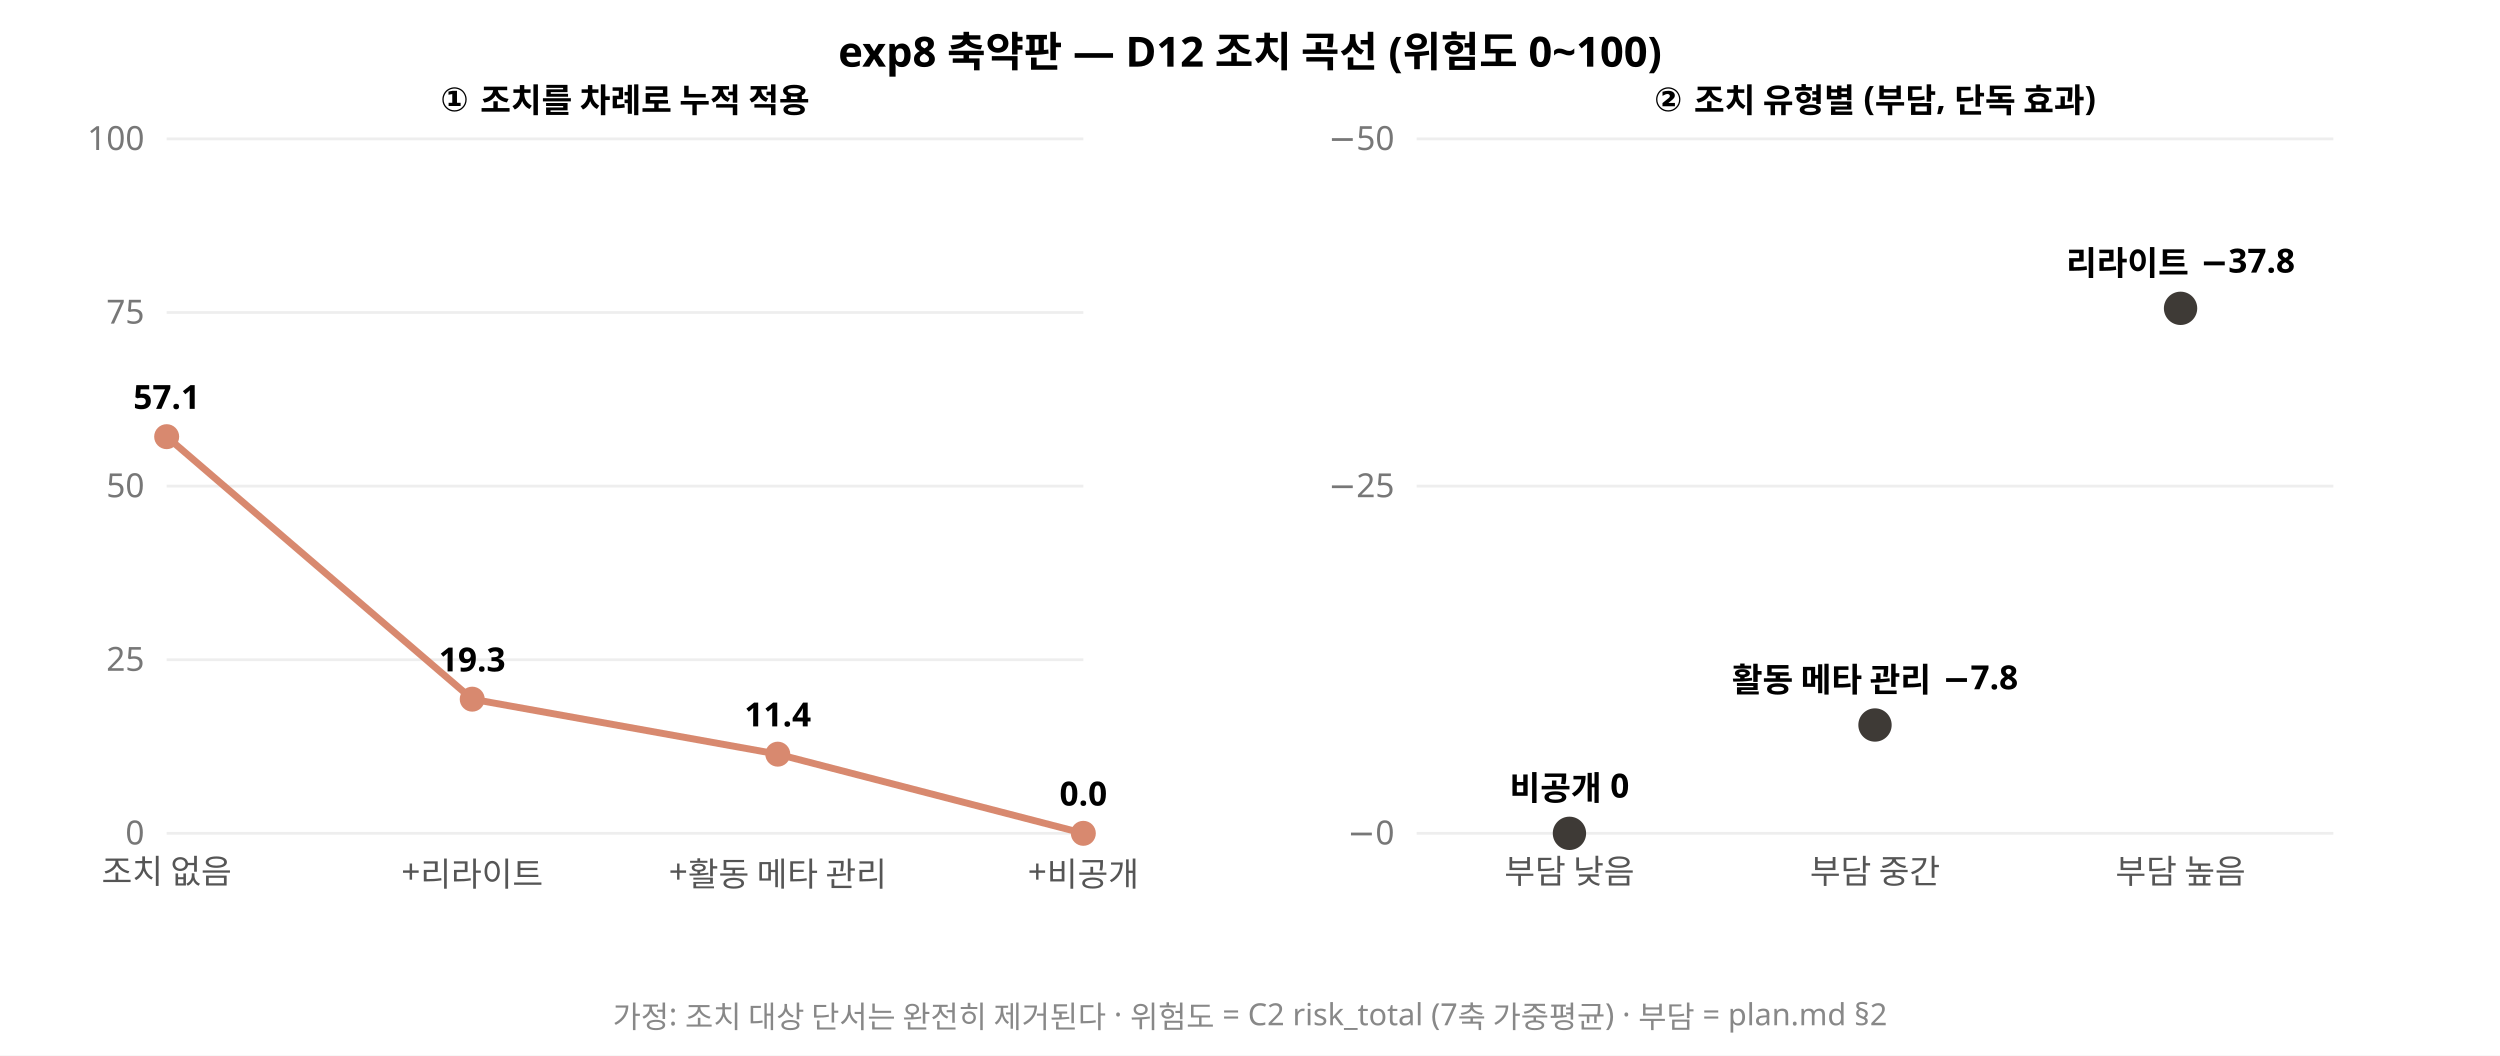
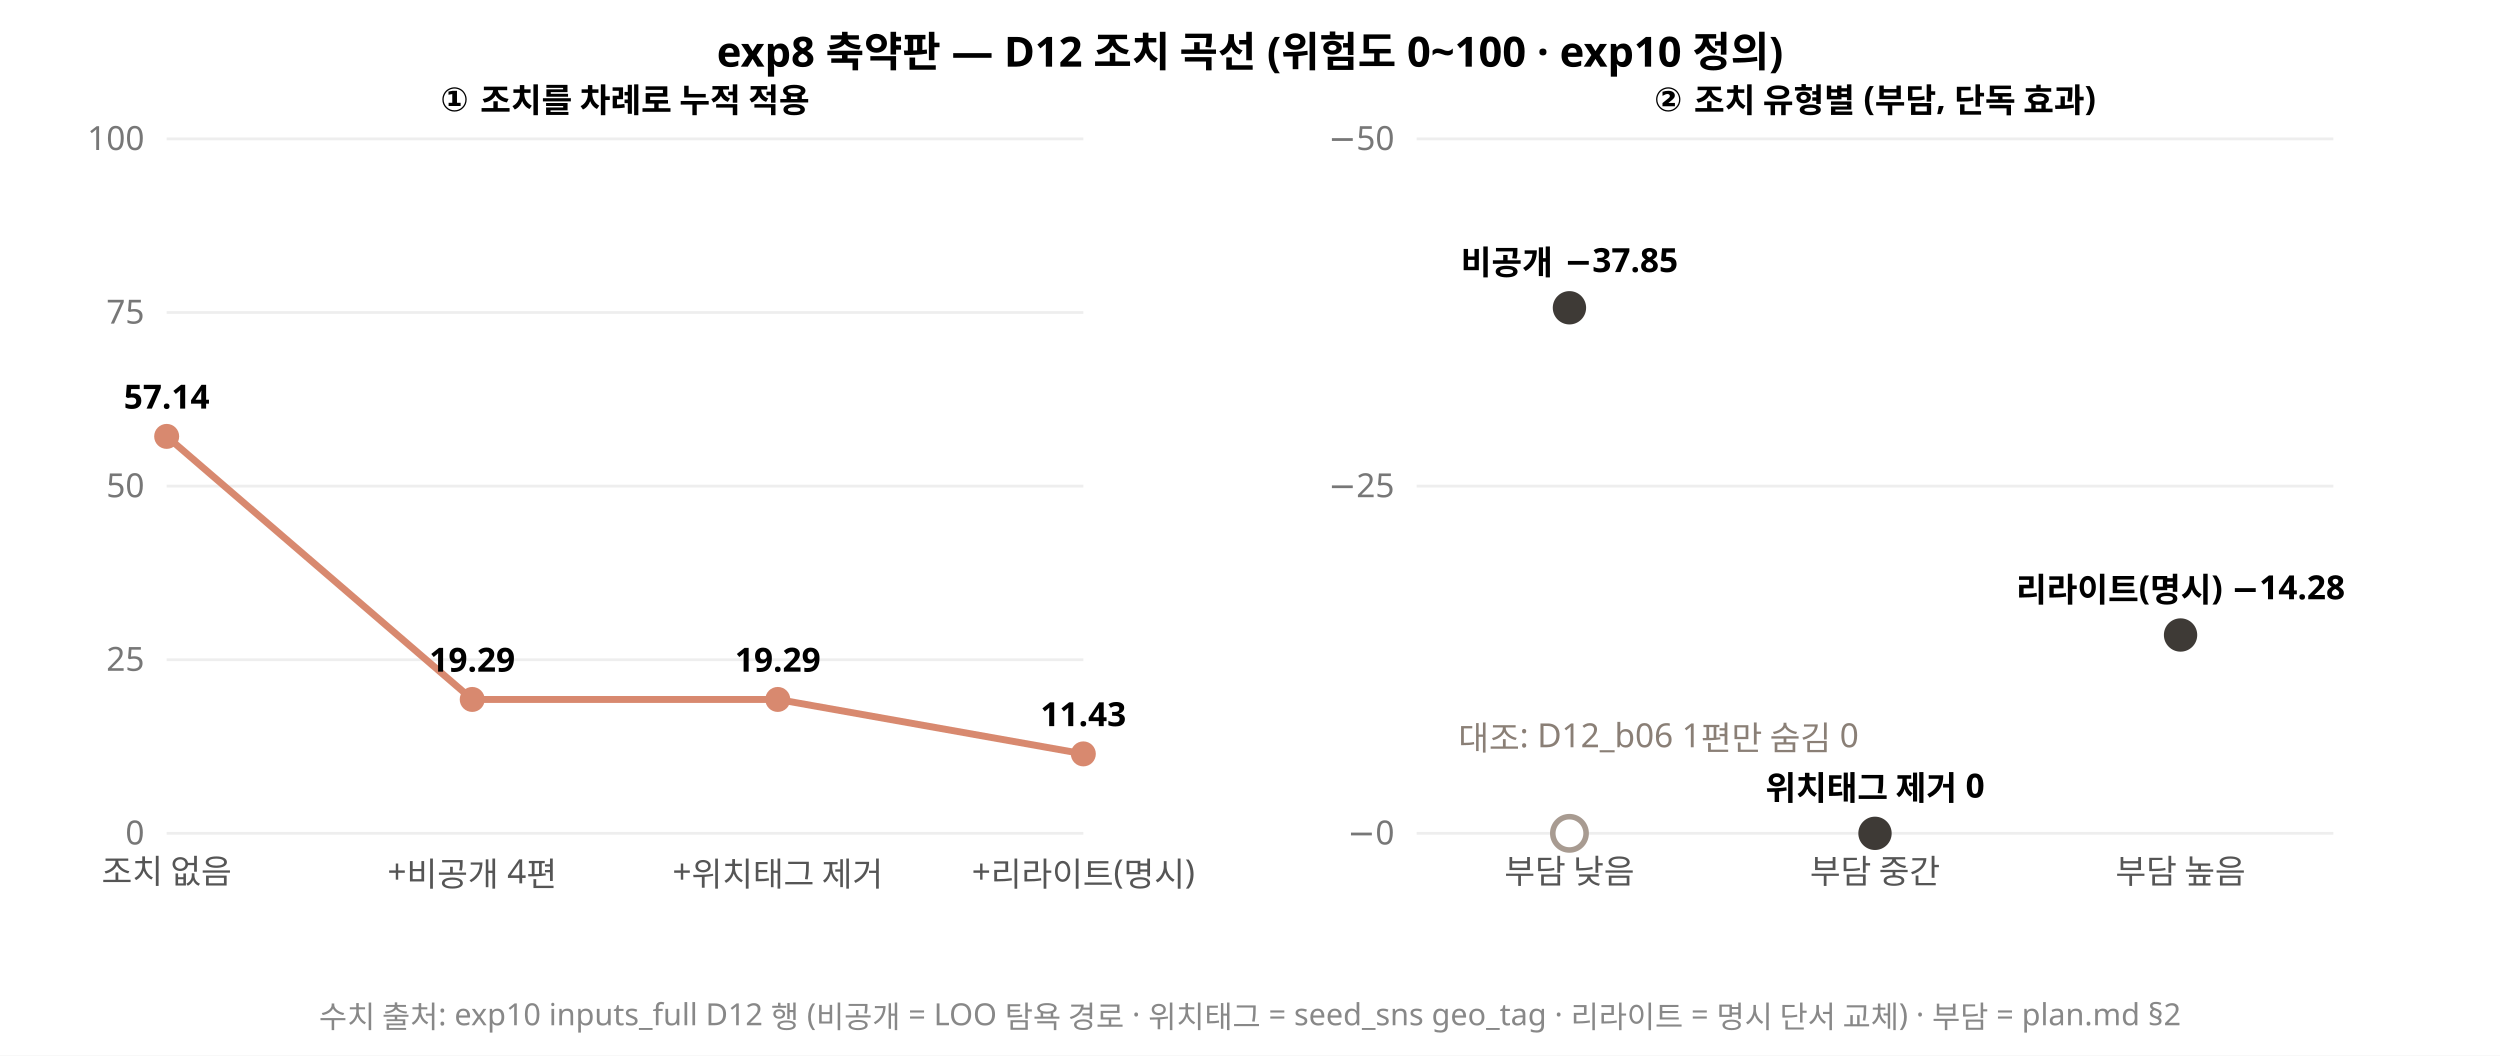
<svg xmlns="http://www.w3.org/2000/svg" width="900" height="380" viewBox="0 0 900 380" font-family="Pretendard, Malgun Gothic, sans-serif" font-size="12">
  <rect width="900" height="380" fill="#ffffff" />
-   <text x="450.0" y="24" text-anchor="middle" font-size="15" font-weight="700">exp8 축약판 — D12 조치 곡선 (위험도 0~100)</text>
+   <text x="450.0" y="24" text-anchor="middle" font-size="15" font-weight="700">exp8 축약판 — D12 조치 곡선 (위험도 0~100 · exp10 정의)</text>
  <text x="225.0" y="40" text-anchor="middle" font-weight="600">① 조치를 차례로 누적 적용</text>
  <line x1="60" y1="300.0" x2="390" y2="300.0" stroke="#eee" />
  <text x="52" y="304.0" text-anchor="end" fill="#777">0</text>
  <line x1="60" y1="237.5" x2="390" y2="237.5" stroke="#eee" />
  <text x="52" y="241.5" text-anchor="end" fill="#777">25</text>
  <line x1="60" y1="175.0" x2="390" y2="175.0" stroke="#eee" />
  <text x="52" y="179.0" text-anchor="end" fill="#777">50</text>
  <line x1="60" y1="112.5" x2="390" y2="112.5" stroke="#eee" />
  <text x="52" y="116.5" text-anchor="end" fill="#777">75</text>
  <line x1="60" y1="50.0" x2="390" y2="50.0" stroke="#eee" />
  <text x="52" y="54.0" text-anchor="end" fill="#777">100</text>
-   <polyline fill="none" stroke="#D8896F" stroke-width="2.5" points="60.0,157.2 170.0,251.7 280.0,271.5 390.0,300.0" />
-   <circle cx="60.0" cy="157.2" r="4.5" fill="#D8896F" />
-   <text x="60.0" y="147.2" text-anchor="middle" font-weight="700">57.1</text>
+   <polyline fill="none" stroke="#D8896F" stroke-width="2.5" points="60.0,157.1 170.0,251.8 280.0,251.8 390.0,271.4" />
+   <circle cx="60.0" cy="157.1" r="4.5" fill="#D8896F" />
+   <text x="60.0" y="147.1" text-anchor="middle" font-weight="700">57.14</text>
  <text x="60.0" y="318" text-anchor="middle" fill="#555">조치 없음</text>
-   <circle cx="170.0" cy="251.7" r="4.5" fill="#D8896F" />
-   <text x="170.0" y="241.7" text-anchor="middle" font-weight="700">19.3</text>
-   <text x="170.0" y="318" text-anchor="middle" fill="#555">+리라이트</text>
-   <circle cx="280.0" cy="271.5" r="4.5" fill="#D8896F" />
-   <text x="280.0" y="261.5" text-anchor="middle" font-weight="700">11.4</text>
-   <text x="280.0" y="318" text-anchor="middle" fill="#555">+활동 메타 관리</text>
-   <circle cx="390.0" cy="300.0" r="4.5" fill="#D8896F" />
-   <text x="390.0" y="290.0" text-anchor="middle" font-weight="700">0.0</text>
-   <text x="390.0" y="318" text-anchor="middle" fill="#555">+비공개</text>
+   <circle cx="170.0" cy="251.8" r="4.5" fill="#D8896F" />
+   <text x="170.0" y="241.8" text-anchor="middle" font-weight="700">19.29</text>
+   <text x="170.0" y="318" text-anchor="middle" fill="#555">+비공개 4편</text>
+   <circle cx="280.0" cy="251.8" r="4.5" fill="#D8896F" />
+   <text x="280.0" y="241.8" text-anchor="middle" font-weight="700">19.29</text>
+   <text x="280.0" y="318" text-anchor="middle" fill="#555">+위치태그 제거</text>
+   <circle cx="390.0" cy="271.4" r="4.5" fill="#D8896F" />
+   <text x="390.0" y="261.4" text-anchor="middle" font-weight="700">11.43</text>
+   <text x="390.0" y="318" text-anchor="middle" fill="#555">+리라이트(명시)</text>
  <text x="675.0" y="40" text-anchor="middle" font-weight="600">② 조치 유형별 (부담, 단독 효과)</text>
  <line x1="510" y1="300.0" x2="840" y2="300.0" stroke="#eee" />
  <text x="502" y="304.0" text-anchor="end" fill="#777">−0</text>
  <line x1="510" y1="175.0" x2="840" y2="175.0" stroke="#eee" />
  <text x="502" y="179.0" text-anchor="end" fill="#777">−25</text>
  <line x1="510" y1="50.0" x2="840" y2="50.0" stroke="#eee" />
  <text x="502" y="54.0" text-anchor="end" fill="#777">−50</text>
  <text x="565.0" y="318" text-anchor="middle" fill="#555">부담 낮음</text>
  <text x="675.0" y="318" text-anchor="middle" fill="#555">부담 중간</text>
  <text x="785.0" y="318" text-anchor="middle" fill="#555">부담 높음</text>
-   <circle cx="785.0" cy="111.0" r="6" fill="#3E3A36" />
-   <text x="785.0" y="99.0" text-anchor="middle" font-weight="700">리라이트 −37.8</text>
-   <circle cx="675.0" cy="261.0" r="6" fill="#3E3A36" />
-   <text x="675.0" y="249.0" text-anchor="middle" font-weight="700">활동 메타 관리 −7.8</text>
-   <circle cx="565.0" cy="300.0" r="6" fill="#3E3A36" />
-   <text x="565.0" y="288.0" text-anchor="middle" font-weight="700">비공개 0</text>
-   <text x="450.0" y="370" text-anchor="middle" fill="#888" font-size="11">가정: 조치 대상 단서는 완전히 제거된다 · 위험도 = C2 risk_total (7축 가중평균) · 부담 = plan.md §2</text>
+   <circle cx="565.0" cy="110.8" r="6" fill="#3E3A36" />
+   <text x="565.0" y="98.8" text-anchor="middle" font-weight="700">비공개 −37.85</text>
+   <circle cx="675.0" cy="300.0" r="6" fill="#3E3A36" />
+   <text x="675.0" y="288.0" text-anchor="middle" font-weight="700">위치태그 제거 0</text>
+   <circle cx="785.0" cy="228.6" r="6" fill="#3E3A36" />
+   <text x="785.0" y="216.6" text-anchor="middle" font-weight="700">리라이트(명시) −14.28</text>
+   <circle cx="565.0" cy="300.0" r="6" fill="#fff" stroke="#A89B91" stroke-width="2" />
+   <text x="525.0" y="270.0" fill="#8a7f76">대조: D12_b06 1편만 숨김 0</text>
+   <text x="450.0" y="370" text-anchor="middle" fill="#888" font-size="11">수치 출처: exp10 inputs_full D12 행 (비공개 = LOO 탐욕 경로 · 위치태그 = seed_sns geo_tag · 리라이트 = 명시 단서 교체) · 부담 = plan.md §2</text>
</svg>
